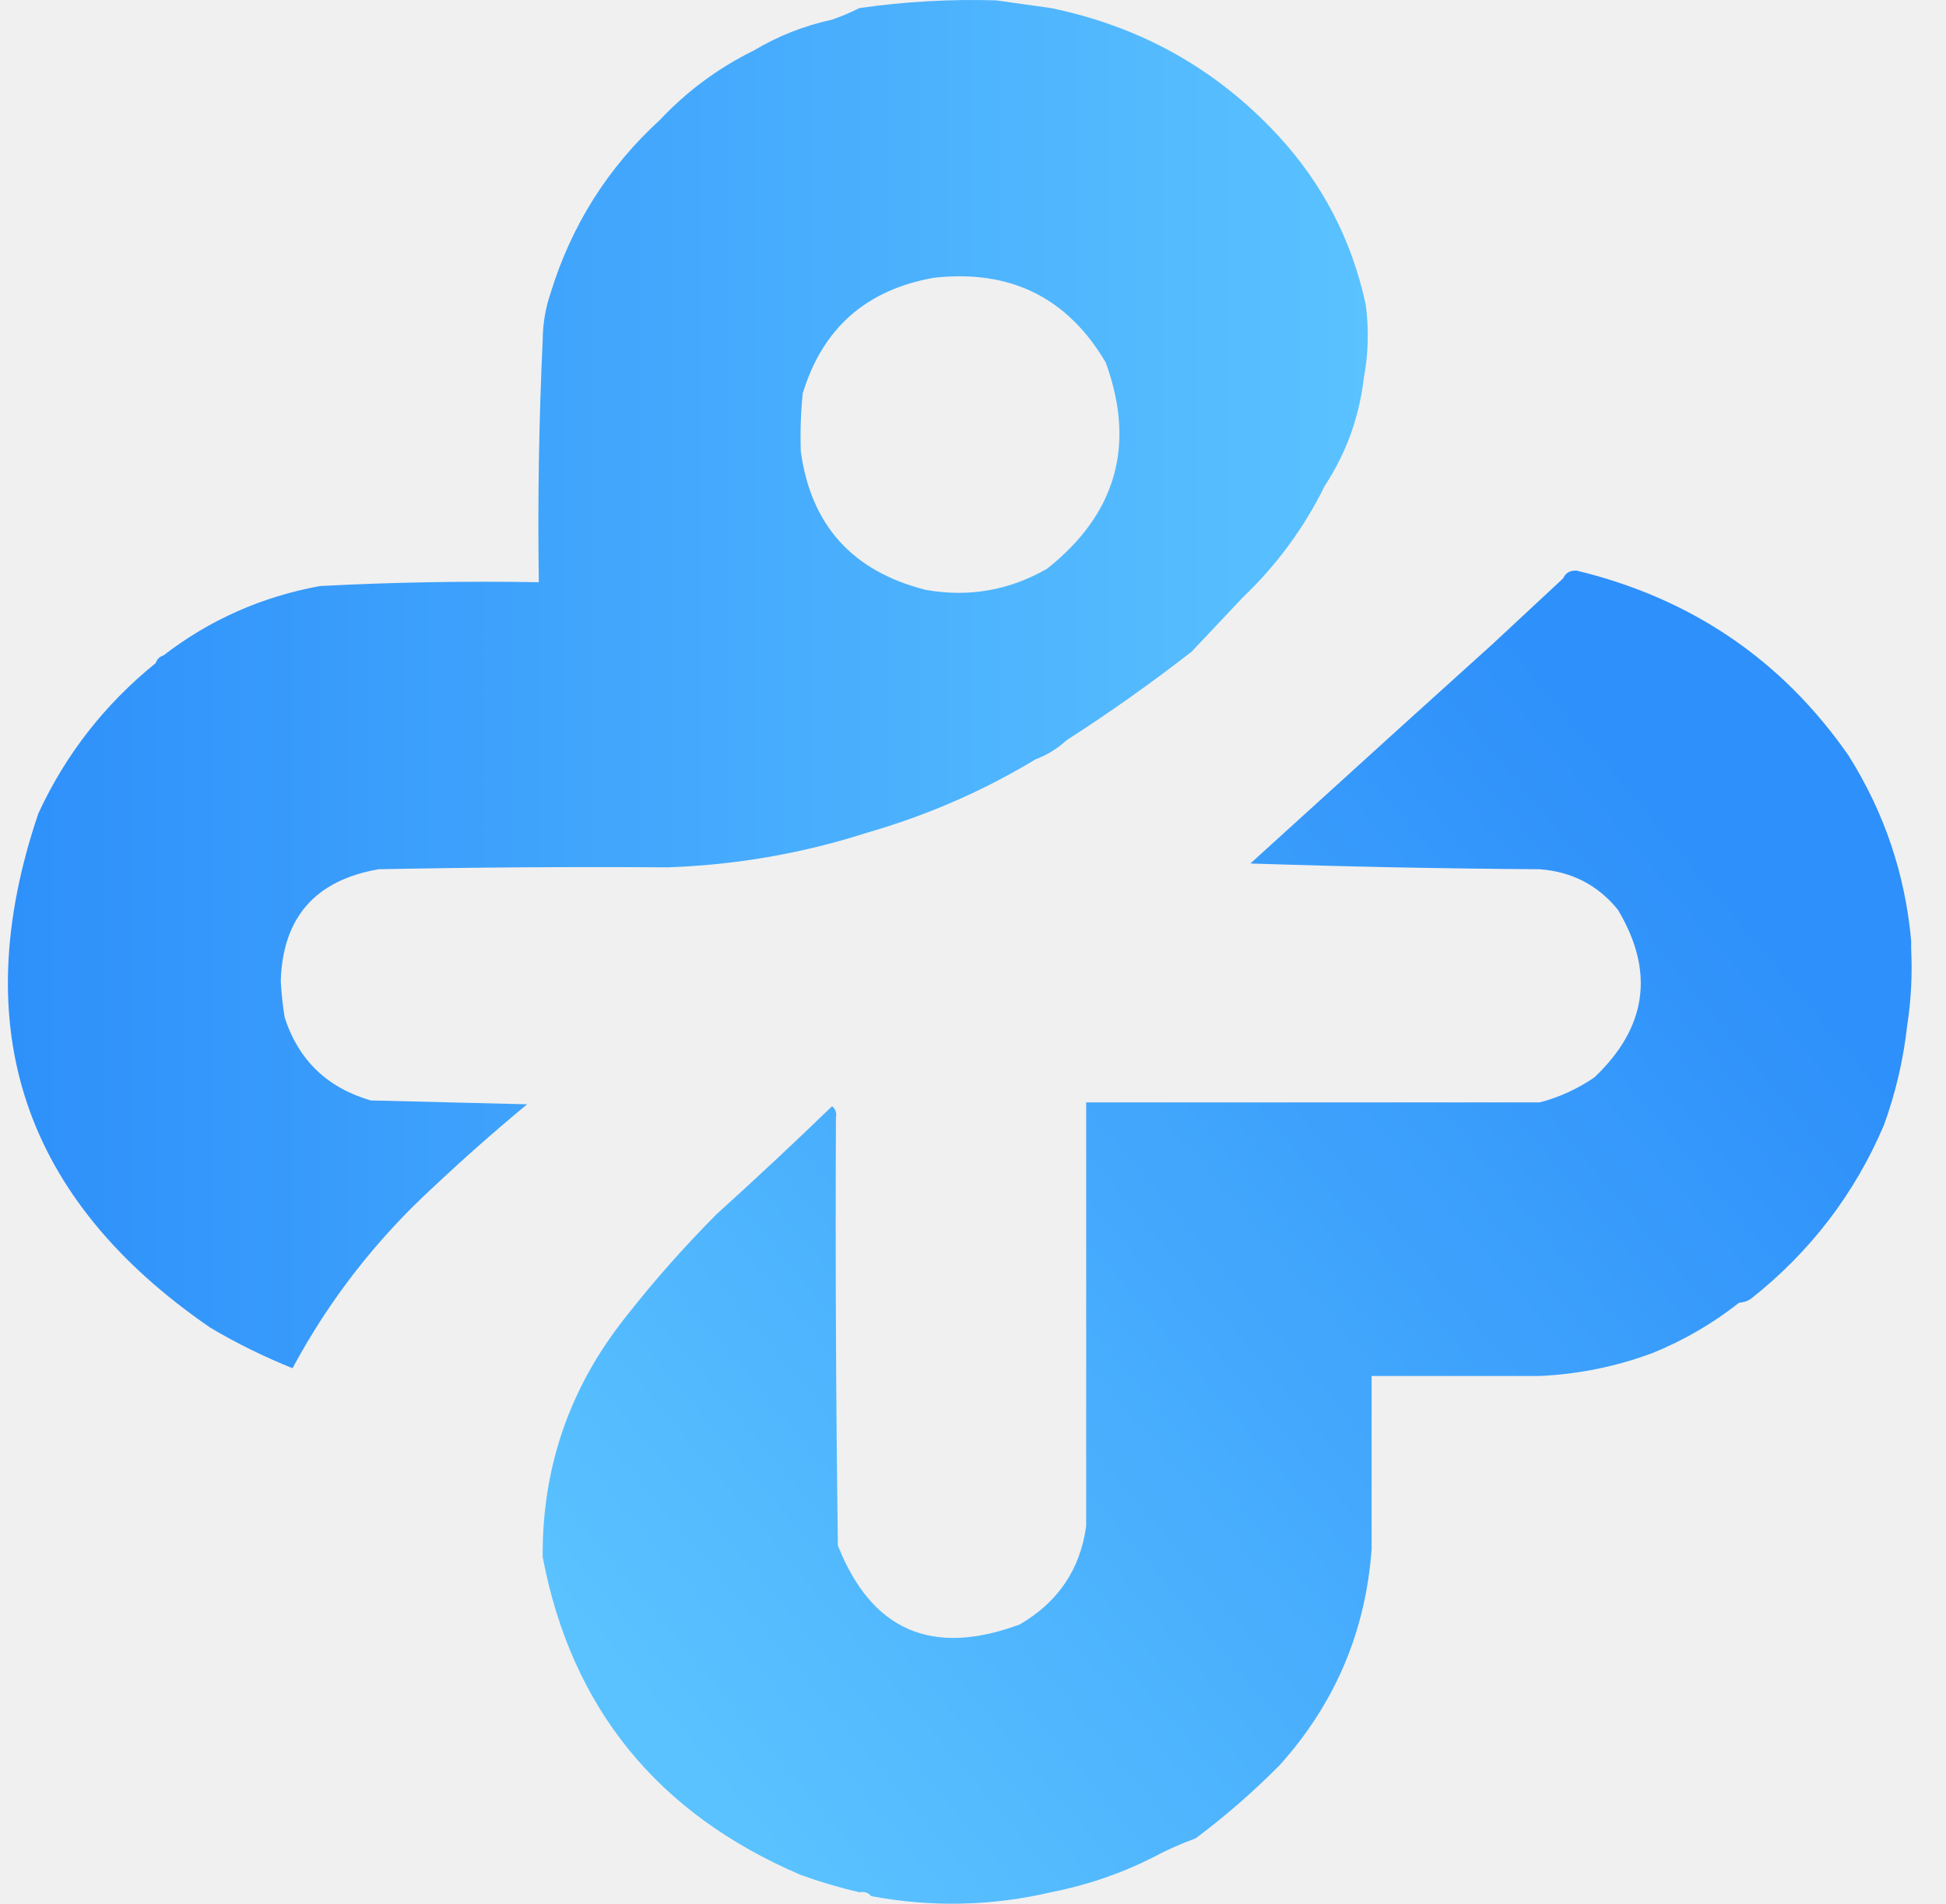
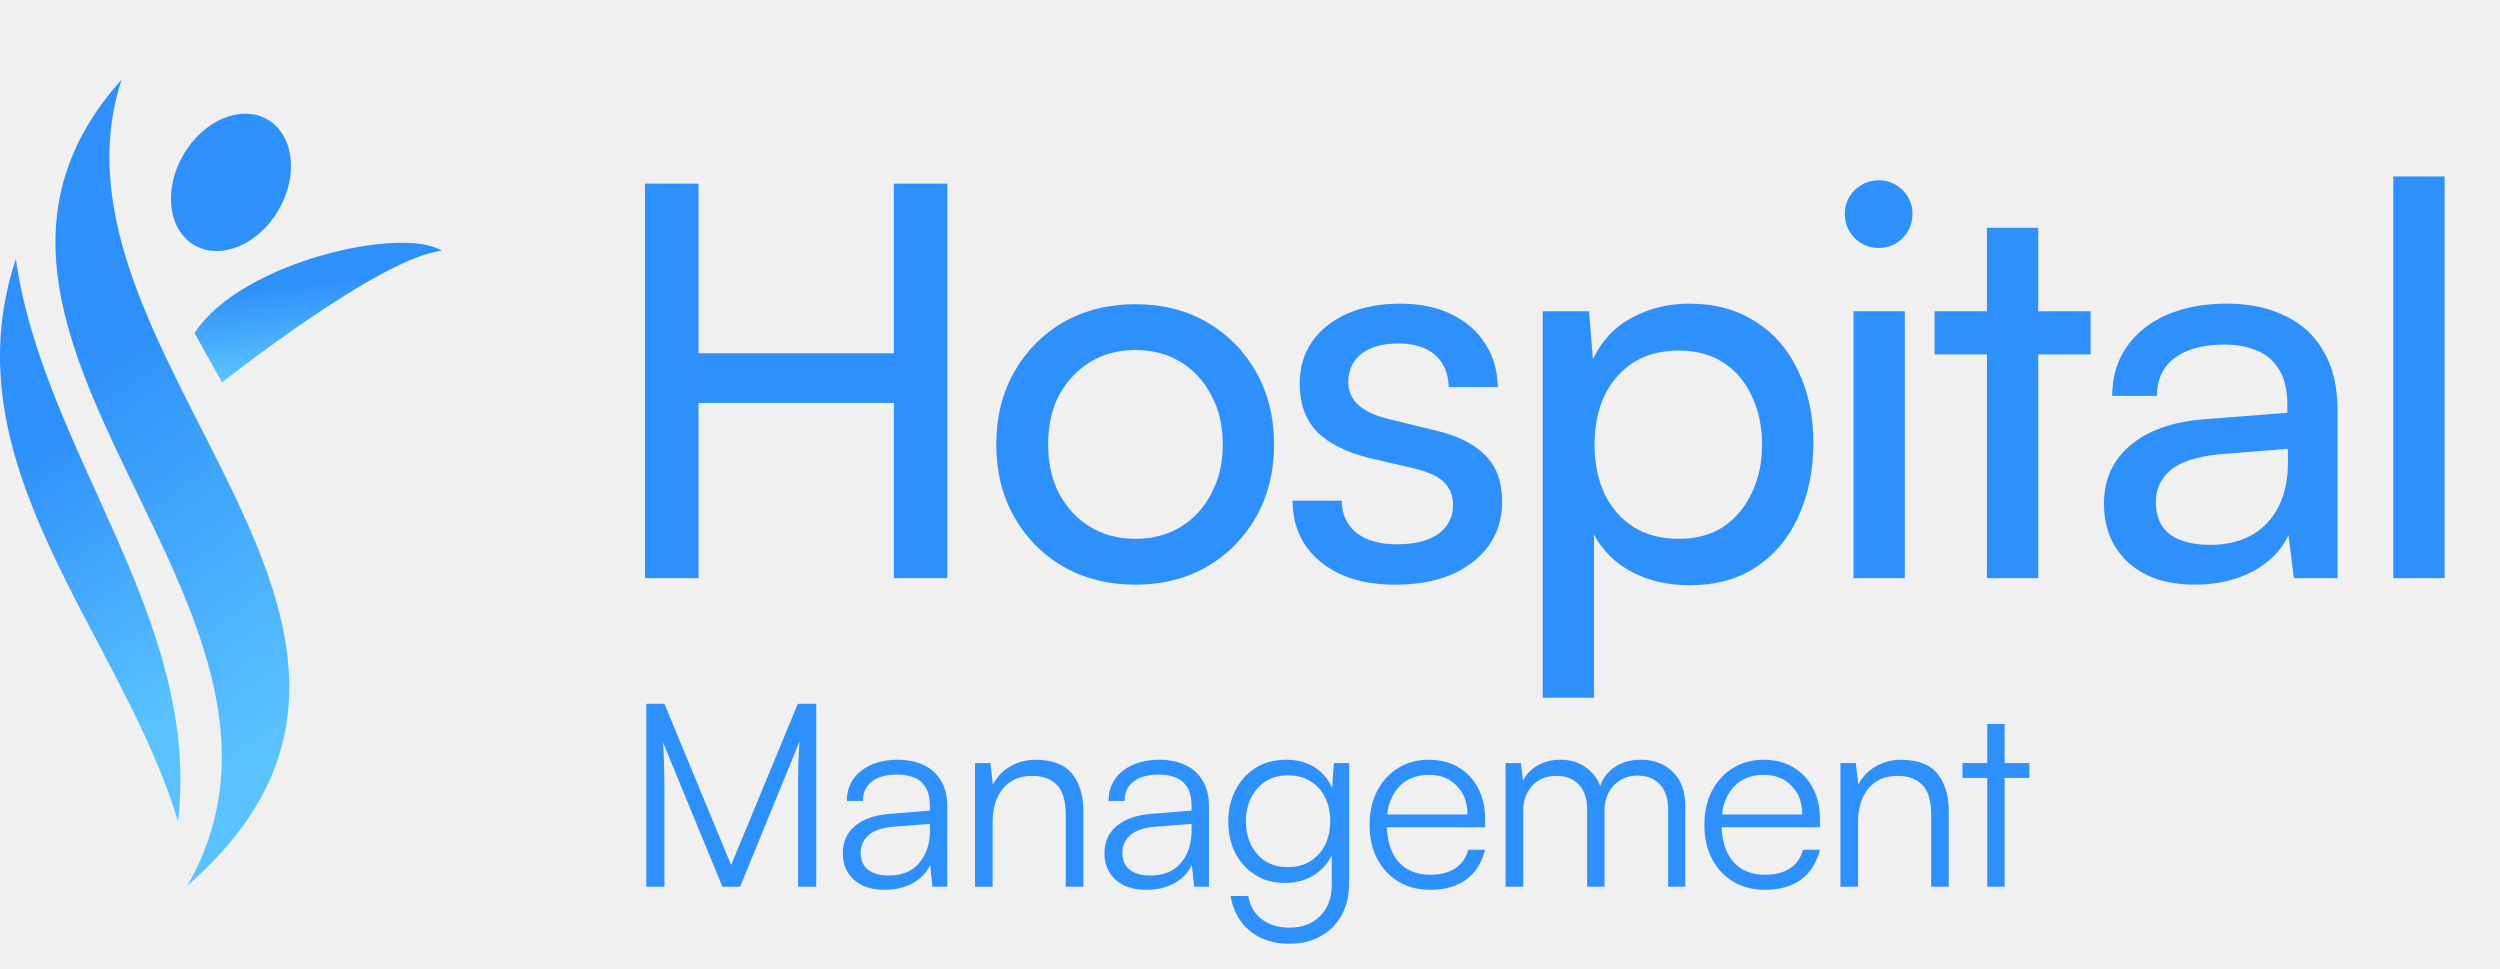
- <svg xmlns="http://www.w3.org/2000/svg" width="46" height="45" viewBox="0 0 46 45" fill="none">
-   <path fill-rule="evenodd" clip-rule="evenodd" d="M24.752 13.443C23.856 13.957 22.901 14.123 21.887 13.944C20.152 13.508 19.166 12.415 18.929 10.665C18.914 10.209 18.929 9.753 18.975 9.299C19.443 7.76 20.475 6.85 22.072 6.566C23.88 6.364 25.235 7.033 26.138 8.57C26.849 10.522 26.387 12.146 24.752 13.443ZM32.284 7.204C31.955 5.675 31.262 4.339 30.204 3.196C28.753 1.631 26.967 0.629 24.844 0.191C24.413 0.13 23.982 0.07 23.55 0.009C22.465 -0.024 21.387 0.037 20.316 0.191C20.105 0.296 19.89 0.387 19.669 0.464C19.006 0.609 18.39 0.852 17.82 1.193C16.978 1.607 16.239 2.154 15.602 2.832C14.369 3.96 13.506 5.326 13.014 6.931C12.894 7.284 12.832 7.648 12.829 8.024C12.74 9.932 12.708 11.844 12.737 13.762C11.005 13.733 9.28 13.762 7.562 13.853C6.19 14.104 4.957 14.651 3.865 15.492C3.772 15.522 3.711 15.583 3.68 15.674C2.476 16.649 1.551 17.833 0.907 19.227C-0.811 24.292 0.545 28.345 4.974 31.385C5.595 31.753 6.242 32.071 6.915 32.342C7.777 30.735 8.886 29.308 10.242 28.061C10.957 27.389 11.696 26.736 12.46 26.103C11.228 26.073 9.996 26.042 8.763 26.012C7.734 25.712 7.057 25.059 6.73 24.053C6.683 23.768 6.652 23.48 6.637 23.188C6.682 21.688 7.452 20.808 8.948 20.547C11.228 20.502 13.507 20.486 15.787 20.502C17.399 20.446 18.97 20.173 20.5 19.682C21.904 19.278 23.23 18.702 24.474 17.951C24.756 17.844 25.002 17.692 25.214 17.496C26.232 16.842 27.218 16.144 28.171 15.401C28.572 14.976 28.973 14.551 29.373 14.126C30.178 13.359 30.825 12.478 31.314 11.485C31.822 10.712 32.13 9.862 32.238 8.934C32.345 8.374 32.36 7.797 32.284 7.204Z" fill="url(#paint0_linear_6_31)" />
-   <path fill-rule="evenodd" clip-rule="evenodd" d="M45.083 24.236C44.993 25.047 44.809 25.837 44.529 26.604C43.834 28.231 42.786 29.597 41.386 30.703C41.304 30.758 41.212 30.788 41.109 30.794C40.493 31.28 39.815 31.675 39.076 31.978C38.213 32.3 37.32 32.483 36.396 32.525H32.422V36.623C32.28 38.57 31.556 40.271 30.25 41.724C29.624 42.355 28.962 42.932 28.263 43.454C27.911 43.583 27.571 43.734 27.246 43.909C26.492 44.289 25.691 44.562 24.843 44.729C23.434 45.057 22.017 45.087 20.592 44.82C20.526 44.738 20.434 44.707 20.314 44.729C19.846 44.621 19.384 44.484 18.928 44.319C15.538 42.87 13.505 40.365 12.828 36.805C12.813 34.696 13.46 32.814 14.769 31.158C15.439 30.3 16.164 29.48 16.941 28.699C17.868 27.861 18.777 27.011 19.668 26.149C19.752 26.214 19.782 26.305 19.76 26.422C19.745 29.792 19.76 33.162 19.806 36.532C20.601 38.545 22.034 39.167 24.104 38.399C25.01 37.872 25.534 37.098 25.675 36.077V26.058H36.396C36.854 25.939 37.286 25.742 37.69 25.466C38.934 24.284 39.118 22.963 38.244 21.504C37.773 20.923 37.156 20.604 36.396 20.547C34.116 20.532 31.836 20.486 29.557 20.411C30.732 19.343 31.902 18.281 33.069 17.223C33.808 16.555 34.547 15.887 35.287 15.219C35.839 14.706 36.394 14.19 36.95 13.671C37.009 13.539 37.116 13.479 37.273 13.489C39.988 14.146 42.129 15.604 43.697 17.861C44.541 19.201 45.033 20.658 45.176 22.233V22.415C45.206 23.039 45.175 23.646 45.083 24.236Z" fill="url(#paint1_linear_6_31)" />
+ <svg xmlns="http://www.w3.org/2000/svg" width="160" height="62" viewBox="0 0 160 62" fill="none">
+   <g clip-path="url(#clip0_288_39)">
+     <path d="M17.835 13.43C19.122 11.206 18.799 8.617 17.113 7.646C15.427 6.675 13.016 7.691 11.729 9.914C10.441 12.137 10.765 14.727 12.451 15.698C14.137 16.668 16.548 15.653 17.835 13.43Z" fill="#2E90FA" />
+     <path d="M12.01 56.664C30.93 40.129 1.984 22.758 7.786 5.09C-6.896 21.444 22.111 38.836 12.01 56.664Z" fill="url(#paint0_linear_288_39)" />
+     <path d="M1.015 16.58C2.772 28.984 12.909 39.576 11.394 52.573C7.839 40.648 -3.408 29.865 1.015 16.58Z" fill="url(#paint1_linear_288_39)" />
+     <path d="M12.45 21.317L14.209 24.474C14.209 24.474 24.412 16.405 28.282 16.054C25.83 14.444 15.433 16.709 12.45 21.317Z" fill="url(#paint2_linear_288_39)" />
+   </g>
+   <path d="M44.704 37H41.281V11.749H44.704V22.611H57.207V11.749H60.63V37H57.207V25.789H44.704V37ZM63.762 28.443C63.762 26.697 64.146 25.149 64.914 23.798C65.683 22.448 66.731 21.388 68.058 20.62C69.408 19.852 70.945 19.468 72.668 19.468C74.391 19.468 75.916 19.852 77.243 20.62C78.57 21.388 79.618 22.448 80.386 23.798C81.155 25.149 81.539 26.697 81.539 28.443C81.539 30.19 81.155 31.738 80.386 33.088C79.618 34.439 78.57 35.498 77.243 36.267C75.916 37.035 74.391 37.419 72.668 37.419C70.945 37.419 69.408 37.035 68.058 36.267C66.731 35.498 65.683 34.439 64.914 33.088C64.146 31.738 63.762 30.19 63.762 28.443ZM67.08 28.443C67.08 29.631 67.313 30.678 67.778 31.587C68.267 32.495 68.931 33.205 69.769 33.717C70.607 34.229 71.573 34.485 72.668 34.485C73.762 34.485 74.728 34.229 75.567 33.717C76.405 33.205 77.057 32.495 77.522 31.587C78.011 30.678 78.256 29.631 78.256 28.443C78.256 27.233 78.011 26.185 77.522 25.3C77.057 24.392 76.405 23.682 75.567 23.17C74.728 22.657 73.762 22.401 72.668 22.401C71.573 22.401 70.607 22.657 69.769 23.17C68.931 23.682 68.267 24.392 67.778 25.3C67.313 26.185 67.08 27.233 67.08 28.443ZM82.728 32.041H85.871C85.871 32.902 86.186 33.589 86.814 34.101C87.443 34.59 88.293 34.835 89.364 34.835C90.528 34.835 91.425 34.613 92.053 34.171C92.682 33.705 92.996 33.088 92.996 32.32C92.996 31.761 92.822 31.296 92.472 30.923C92.146 30.55 91.541 30.248 90.656 30.015L87.653 29.316C86.139 28.944 85.01 28.373 84.265 27.605C83.543 26.837 83.182 25.824 83.182 24.567C83.182 23.519 83.45 22.611 83.986 21.842C84.544 21.074 85.301 20.48 86.256 20.061C87.234 19.642 88.351 19.433 89.609 19.433C90.866 19.433 91.948 19.654 92.857 20.096C93.788 20.538 94.51 21.155 95.022 21.947C95.558 22.739 95.837 23.682 95.86 24.776H92.717C92.694 23.891 92.403 23.204 91.844 22.715C91.285 22.227 90.505 21.982 89.504 21.982C88.479 21.982 87.688 22.203 87.129 22.646C86.57 23.088 86.291 23.694 86.291 24.462C86.291 25.603 87.129 26.383 88.805 26.802L91.809 27.535C93.252 27.861 94.335 28.397 95.057 29.142C95.779 29.864 96.139 30.853 96.139 32.111C96.139 33.181 95.849 34.124 95.266 34.939C94.684 35.731 93.881 36.348 92.857 36.79C91.855 37.21 90.668 37.419 89.294 37.419C87.292 37.419 85.697 36.93 84.509 35.952C83.322 34.974 82.728 33.67 82.728 32.041ZM98.733 44.649V19.922H101.701L101.946 22.995C102.504 21.808 103.331 20.923 104.425 20.341C105.543 19.735 106.777 19.433 108.127 19.433C109.757 19.433 111.166 19.817 112.353 20.585C113.541 21.33 114.449 22.378 115.078 23.728C115.729 25.055 116.055 26.592 116.055 28.338C116.055 30.085 115.741 31.645 115.112 33.019C114.507 34.392 113.611 35.475 112.423 36.267C111.259 37.058 109.827 37.454 108.127 37.454C106.754 37.454 105.531 37.175 104.46 36.616C103.389 36.057 102.574 35.254 102.015 34.206V44.649H98.733ZM102.05 28.478C102.05 29.619 102.26 30.655 102.679 31.587C103.121 32.495 103.738 33.205 104.53 33.717C105.345 34.229 106.311 34.485 107.429 34.485C108.546 34.485 109.501 34.229 110.293 33.717C111.084 33.181 111.69 32.46 112.109 31.552C112.551 30.644 112.772 29.619 112.772 28.478C112.772 27.291 112.551 26.243 112.109 25.335C111.69 24.427 111.084 23.717 110.293 23.204C109.501 22.692 108.546 22.436 107.429 22.436C106.311 22.436 105.345 22.692 104.53 23.204C103.738 23.717 103.121 24.427 102.679 25.335C102.26 26.243 102.05 27.291 102.05 28.478ZM118.626 37V19.922H121.909V37H118.626ZM120.233 15.87C119.651 15.87 119.139 15.661 118.696 15.242C118.277 14.799 118.067 14.287 118.067 13.705C118.067 13.099 118.277 12.587 118.696 12.168C119.139 11.749 119.651 11.539 120.233 11.539C120.838 11.539 121.35 11.749 121.77 12.168C122.189 12.587 122.398 13.099 122.398 13.705C122.398 14.287 122.189 14.799 121.77 15.242C121.35 15.661 120.838 15.87 120.233 15.87ZM123.812 19.922H133.8V22.681H123.812V19.922ZM130.447 37H127.164V14.578H130.447V37ZM140.488 37.419C138.672 37.419 137.24 36.942 136.193 35.987C135.168 35.032 134.656 33.787 134.656 32.25C134.656 30.69 135.215 29.445 136.332 28.513C137.45 27.558 139.01 27 141.012 26.837L146.391 26.418V25.929C146.391 24.974 146.216 24.217 145.867 23.659C145.518 23.076 145.04 22.669 144.435 22.436C143.83 22.18 143.143 22.052 142.374 22.052C141.001 22.052 139.93 22.343 139.161 22.925C138.416 23.484 138.044 24.287 138.044 25.335H135.18C135.18 24.148 135.482 23.111 136.088 22.227C136.693 21.342 137.543 20.655 138.637 20.166C139.755 19.677 141.047 19.433 142.514 19.433C143.934 19.433 145.168 19.689 146.216 20.201C147.287 20.69 148.114 21.447 148.696 22.471C149.301 23.472 149.604 24.741 149.604 26.278V37H146.81L146.461 34.241C146.018 35.219 145.25 35.999 144.156 36.581C143.085 37.14 141.862 37.419 140.488 37.419ZM141.431 34.87C142.991 34.87 144.214 34.404 145.099 33.472C145.983 32.518 146.426 31.237 146.426 29.631V28.723L142.06 29.072C140.616 29.212 139.569 29.549 138.917 30.085C138.288 30.62 137.974 31.307 137.974 32.145C137.974 33.053 138.276 33.74 138.882 34.206C139.511 34.648 140.36 34.87 141.431 34.87ZM156.456 37H153.173V11.295H156.456V37Z" fill="#2E90FA" />
+   <path d="M42.524 56.753H41.362V45.043H42.524L46.792 55.363L51.061 45.043H52.239V56.753H51.078V51.193C51.078 50.68 51.078 50.233 51.078 49.851C51.089 49.47 51.094 49.137 51.094 48.854C51.105 48.57 51.116 48.319 51.127 48.101C51.138 47.872 51.154 47.654 51.176 47.447L47.365 56.753H46.236L42.426 47.496C42.458 47.714 42.48 48.134 42.491 48.756C42.513 49.366 42.524 50.118 42.524 51.013V56.753ZM56.62 56.95C55.78 56.95 55.121 56.732 54.641 56.295C54.172 55.859 53.938 55.298 53.938 54.611C53.938 53.88 54.199 53.297 54.723 52.861C55.246 52.425 55.971 52.168 56.898 52.092L59.515 51.88V51.618C59.515 51.094 59.422 50.685 59.237 50.391C59.051 50.086 58.801 49.873 58.484 49.753C58.168 49.633 57.814 49.573 57.421 49.573C56.724 49.573 56.184 49.721 55.802 50.015C55.421 50.309 55.23 50.724 55.23 51.258H54.199C54.199 50.724 54.336 50.26 54.608 49.868C54.881 49.475 55.263 49.17 55.753 48.952C56.244 48.734 56.811 48.625 57.454 48.625C58.076 48.625 58.621 48.734 59.09 48.952C59.559 49.159 59.929 49.486 60.202 49.933C60.485 50.369 60.627 50.936 60.627 51.634V56.753H59.678L59.531 55.363C59.291 55.865 58.91 56.257 58.386 56.541C57.874 56.813 57.285 56.95 56.62 56.95ZM56.882 56.034C57.721 56.034 58.37 55.767 58.828 55.232C59.286 54.698 59.515 54.006 59.515 53.155V52.73L57.176 52.91C56.435 52.975 55.9 53.161 55.573 53.466C55.246 53.771 55.083 54.142 55.083 54.578C55.083 55.058 55.246 55.423 55.573 55.674C55.9 55.914 56.337 56.034 56.882 56.034ZM63.529 56.753H62.401V48.837H63.382L63.546 50.211C63.808 49.71 64.178 49.323 64.658 49.05C65.149 48.767 65.683 48.625 66.261 48.625C67.351 48.625 68.136 48.925 68.616 49.524C69.096 50.124 69.336 50.92 69.336 51.912V56.753H68.207V52.157C68.207 51.231 68.011 50.582 67.618 50.211C67.237 49.84 66.719 49.655 66.065 49.655C65.258 49.655 64.631 49.928 64.184 50.473C63.748 51.007 63.529 51.721 63.529 52.615V56.753ZM73.368 56.95C72.528 56.95 71.868 56.732 71.389 56.295C70.92 55.859 70.686 55.298 70.686 54.611C70.686 53.88 70.947 53.297 71.471 52.861C71.994 52.425 72.719 52.168 73.646 52.092L76.263 51.88V51.618C76.263 51.094 76.17 50.685 75.985 50.391C75.799 50.086 75.549 49.873 75.232 49.753C74.916 49.633 74.562 49.573 74.169 49.573C73.471 49.573 72.932 49.721 72.55 50.015C72.168 50.309 71.978 50.724 71.978 51.258H70.947C70.947 50.724 71.084 50.26 71.356 49.868C71.629 49.475 72.01 49.17 72.501 48.952C72.992 48.734 73.559 48.625 74.202 48.625C74.823 48.625 75.369 48.734 75.838 48.952C76.306 49.159 76.677 49.486 76.95 49.933C77.233 50.369 77.375 50.936 77.375 51.634V56.753H76.426L76.279 55.363C76.039 55.865 75.657 56.257 75.134 56.541C74.622 56.813 74.033 56.95 73.368 56.95ZM73.629 56.034C74.469 56.034 75.118 55.767 75.576 55.232C76.034 54.698 76.263 54.006 76.263 53.155V52.73L73.924 52.91C73.182 52.975 72.648 53.161 72.321 53.466C71.994 53.771 71.83 54.142 71.83 54.578C71.83 55.058 71.994 55.423 72.321 55.674C72.648 55.914 73.084 56.034 73.629 56.034ZM78.609 52.566C78.609 51.847 78.756 51.193 79.051 50.604C79.345 50.004 79.77 49.524 80.326 49.164C80.882 48.805 81.548 48.625 82.322 48.625C83.074 48.625 83.717 48.81 84.252 49.181C84.786 49.551 85.168 50.086 85.397 50.784L85.217 51.013L85.364 48.837H86.345V56.508C86.345 57.293 86.187 57.975 85.871 58.553C85.555 59.141 85.108 59.594 84.53 59.91C83.963 60.237 83.292 60.401 82.518 60.401C81.504 60.401 80.664 60.128 79.999 59.583C79.334 59.038 78.92 58.291 78.756 57.342H79.885C80.005 57.986 80.294 58.482 80.752 58.831C81.221 59.19 81.815 59.37 82.534 59.37C83.352 59.37 84.006 59.12 84.497 58.618C84.988 58.116 85.233 57.451 85.233 56.623V54.136L85.397 54.349C85.168 55.014 84.77 55.543 84.203 55.936C83.647 56.317 82.992 56.508 82.24 56.508C81.488 56.508 80.839 56.328 80.294 55.968C79.749 55.608 79.329 55.134 79.034 54.545C78.751 53.946 78.609 53.286 78.609 52.566ZM79.738 52.55C79.738 53.095 79.841 53.591 80.048 54.038C80.266 54.486 80.572 54.84 80.964 55.102C81.368 55.363 81.847 55.494 82.404 55.494C82.971 55.494 83.456 55.369 83.859 55.118C84.273 54.856 84.59 54.507 84.808 54.071C85.026 53.624 85.135 53.117 85.135 52.55C85.135 51.983 85.026 51.481 84.808 51.045C84.601 50.609 84.295 50.266 83.892 50.015C83.499 49.753 83.009 49.622 82.42 49.622C81.853 49.622 81.368 49.759 80.964 50.031C80.572 50.293 80.266 50.647 80.048 51.094C79.841 51.531 79.738 52.016 79.738 52.55ZM91.53 56.95C90.766 56.95 90.09 56.775 89.502 56.426C88.924 56.077 88.471 55.592 88.144 54.971C87.817 54.349 87.653 53.624 87.653 52.795C87.653 51.978 87.811 51.258 88.128 50.636C88.455 50.004 88.902 49.513 89.469 49.164C90.036 48.805 90.695 48.625 91.448 48.625C92.168 48.625 92.794 48.783 93.329 49.099C93.874 49.415 94.294 49.857 94.588 50.424C94.894 50.98 95.046 51.634 95.046 52.386V52.943H88.275L88.308 52.125H93.918C93.918 51.361 93.689 50.751 93.231 50.293C92.784 49.824 92.189 49.59 91.448 49.59C90.903 49.59 90.423 49.715 90.009 49.966C89.605 50.217 89.294 50.577 89.076 51.045C88.858 51.503 88.749 52.048 88.749 52.681C88.749 53.728 88.989 54.54 89.469 55.118C89.96 55.696 90.652 55.985 91.546 55.985C92.189 55.985 92.718 55.848 93.132 55.576C93.547 55.303 93.825 54.905 93.967 54.382H95.046C94.839 55.211 94.436 55.848 93.836 56.295C93.236 56.732 92.467 56.95 91.53 56.95ZM97.488 56.753H96.36V48.837H97.341L97.505 50.326L97.341 50.277C97.505 49.775 97.81 49.377 98.257 49.083C98.715 48.777 99.249 48.625 99.86 48.625C100.569 48.625 101.157 48.821 101.626 49.214C102.106 49.595 102.411 50.118 102.542 50.784H102.297C102.406 50.118 102.7 49.595 103.18 49.214C103.671 48.821 104.281 48.625 105.012 48.625C105.862 48.625 106.549 48.886 107.073 49.41C107.596 49.933 107.858 50.653 107.858 51.569V56.753H106.762V51.798C106.762 51.122 106.587 50.593 106.239 50.211C105.89 49.83 105.41 49.639 104.799 49.639C104.363 49.639 103.987 49.742 103.671 49.95C103.355 50.146 103.109 50.413 102.935 50.751C102.771 51.089 102.689 51.46 102.689 51.863V56.753H101.577V51.781C101.577 51.105 101.397 50.582 101.037 50.211C100.689 49.84 100.214 49.655 99.615 49.655C99.178 49.655 98.797 49.753 98.47 49.95C98.153 50.146 97.908 50.413 97.734 50.751C97.57 51.078 97.488 51.443 97.488 51.847V56.753ZM112.957 56.95C112.194 56.95 111.518 56.775 110.929 56.426C110.351 56.077 109.899 55.592 109.572 54.971C109.245 54.349 109.081 53.624 109.081 52.795C109.081 51.978 109.239 51.258 109.555 50.636C109.882 50.004 110.33 49.513 110.897 49.164C111.464 48.805 112.123 48.625 112.876 48.625C113.595 48.625 114.222 48.783 114.756 49.099C115.302 49.415 115.721 49.857 116.016 50.424C116.321 50.98 116.474 51.634 116.474 52.386V52.943H109.703L109.735 52.125H115.345C115.345 51.361 115.116 50.751 114.658 50.293C114.211 49.824 113.617 49.59 112.876 49.59C112.33 49.59 111.851 49.715 111.436 49.966C111.033 50.217 110.722 50.577 110.504 51.045C110.286 51.503 110.177 52.048 110.177 52.681C110.177 53.728 110.417 54.54 110.897 55.118C111.387 55.696 112.08 55.985 112.974 55.985C113.617 55.985 114.146 55.848 114.56 55.576C114.975 55.303 115.253 54.905 115.394 54.382H116.474C116.267 55.211 115.863 55.848 115.263 56.295C114.664 56.732 113.895 56.95 112.957 56.95ZM118.916 56.753H117.787V48.837H118.769L118.932 50.211C119.194 49.71 119.565 49.323 120.044 49.05C120.535 48.767 121.069 48.625 121.647 48.625C122.738 48.625 123.523 48.925 124.003 49.524C124.482 50.124 124.722 50.92 124.722 51.912V56.753H123.594V52.157C123.594 51.231 123.397 50.582 123.005 50.211C122.623 49.84 122.105 49.655 121.451 49.655C120.644 49.655 120.017 49.928 119.57 50.473C119.134 51.007 118.916 51.721 118.916 52.615V56.753ZM125.598 48.837H129.883V49.786H125.598V48.837ZM128.296 56.753H127.184V46.335H128.296V56.753Z" fill="#2E90FA" />
  <defs>
-     <linearGradient id="paint0_linear_6_31" x1="0.184" y1="16.173" x2="32.329" y2="16.173" gradientUnits="userSpaceOnUse">
+     <linearGradient id="paint0_linear_288_39" x1="5.453" y1="23.07" x2="20.613" y2="44.6" gradientUnits="userSpaceOnUse">
      <stop stop-color="#2E90FA" />
      <stop offset="1" stop-color="#5AC2FF" />
    </linearGradient>
-     <linearGradient id="paint1_linear_6_31" x1="40.901" y1="21.013" x2="16.341" y2="41.617" gradientUnits="userSpaceOnUse">
+     <linearGradient id="paint1_linear_288_39" x1="1.469" y1="29.129" x2="11.652" y2="45.118" gradientUnits="userSpaceOnUse">
      <stop stop-color="#2E90FA" />
      <stop offset="1" stop-color="#5AC2FF" />
    </linearGradient>
+     <linearGradient id="paint2_linear_288_39" x1="14.464" y1="18.653" x2="15.099" y2="24.16" gradientUnits="userSpaceOnUse">
+       <stop stop-color="#2E90FA" />
+       <stop offset="1" stop-color="#5AC2FF" />
+     </linearGradient>
+     <clipPath id="clip0_288_39">
+       <rect width="28.282" height="51.574" fill="white" transform="translate(0 5.08984)" />
+     </clipPath>
  </defs>
</svg>
